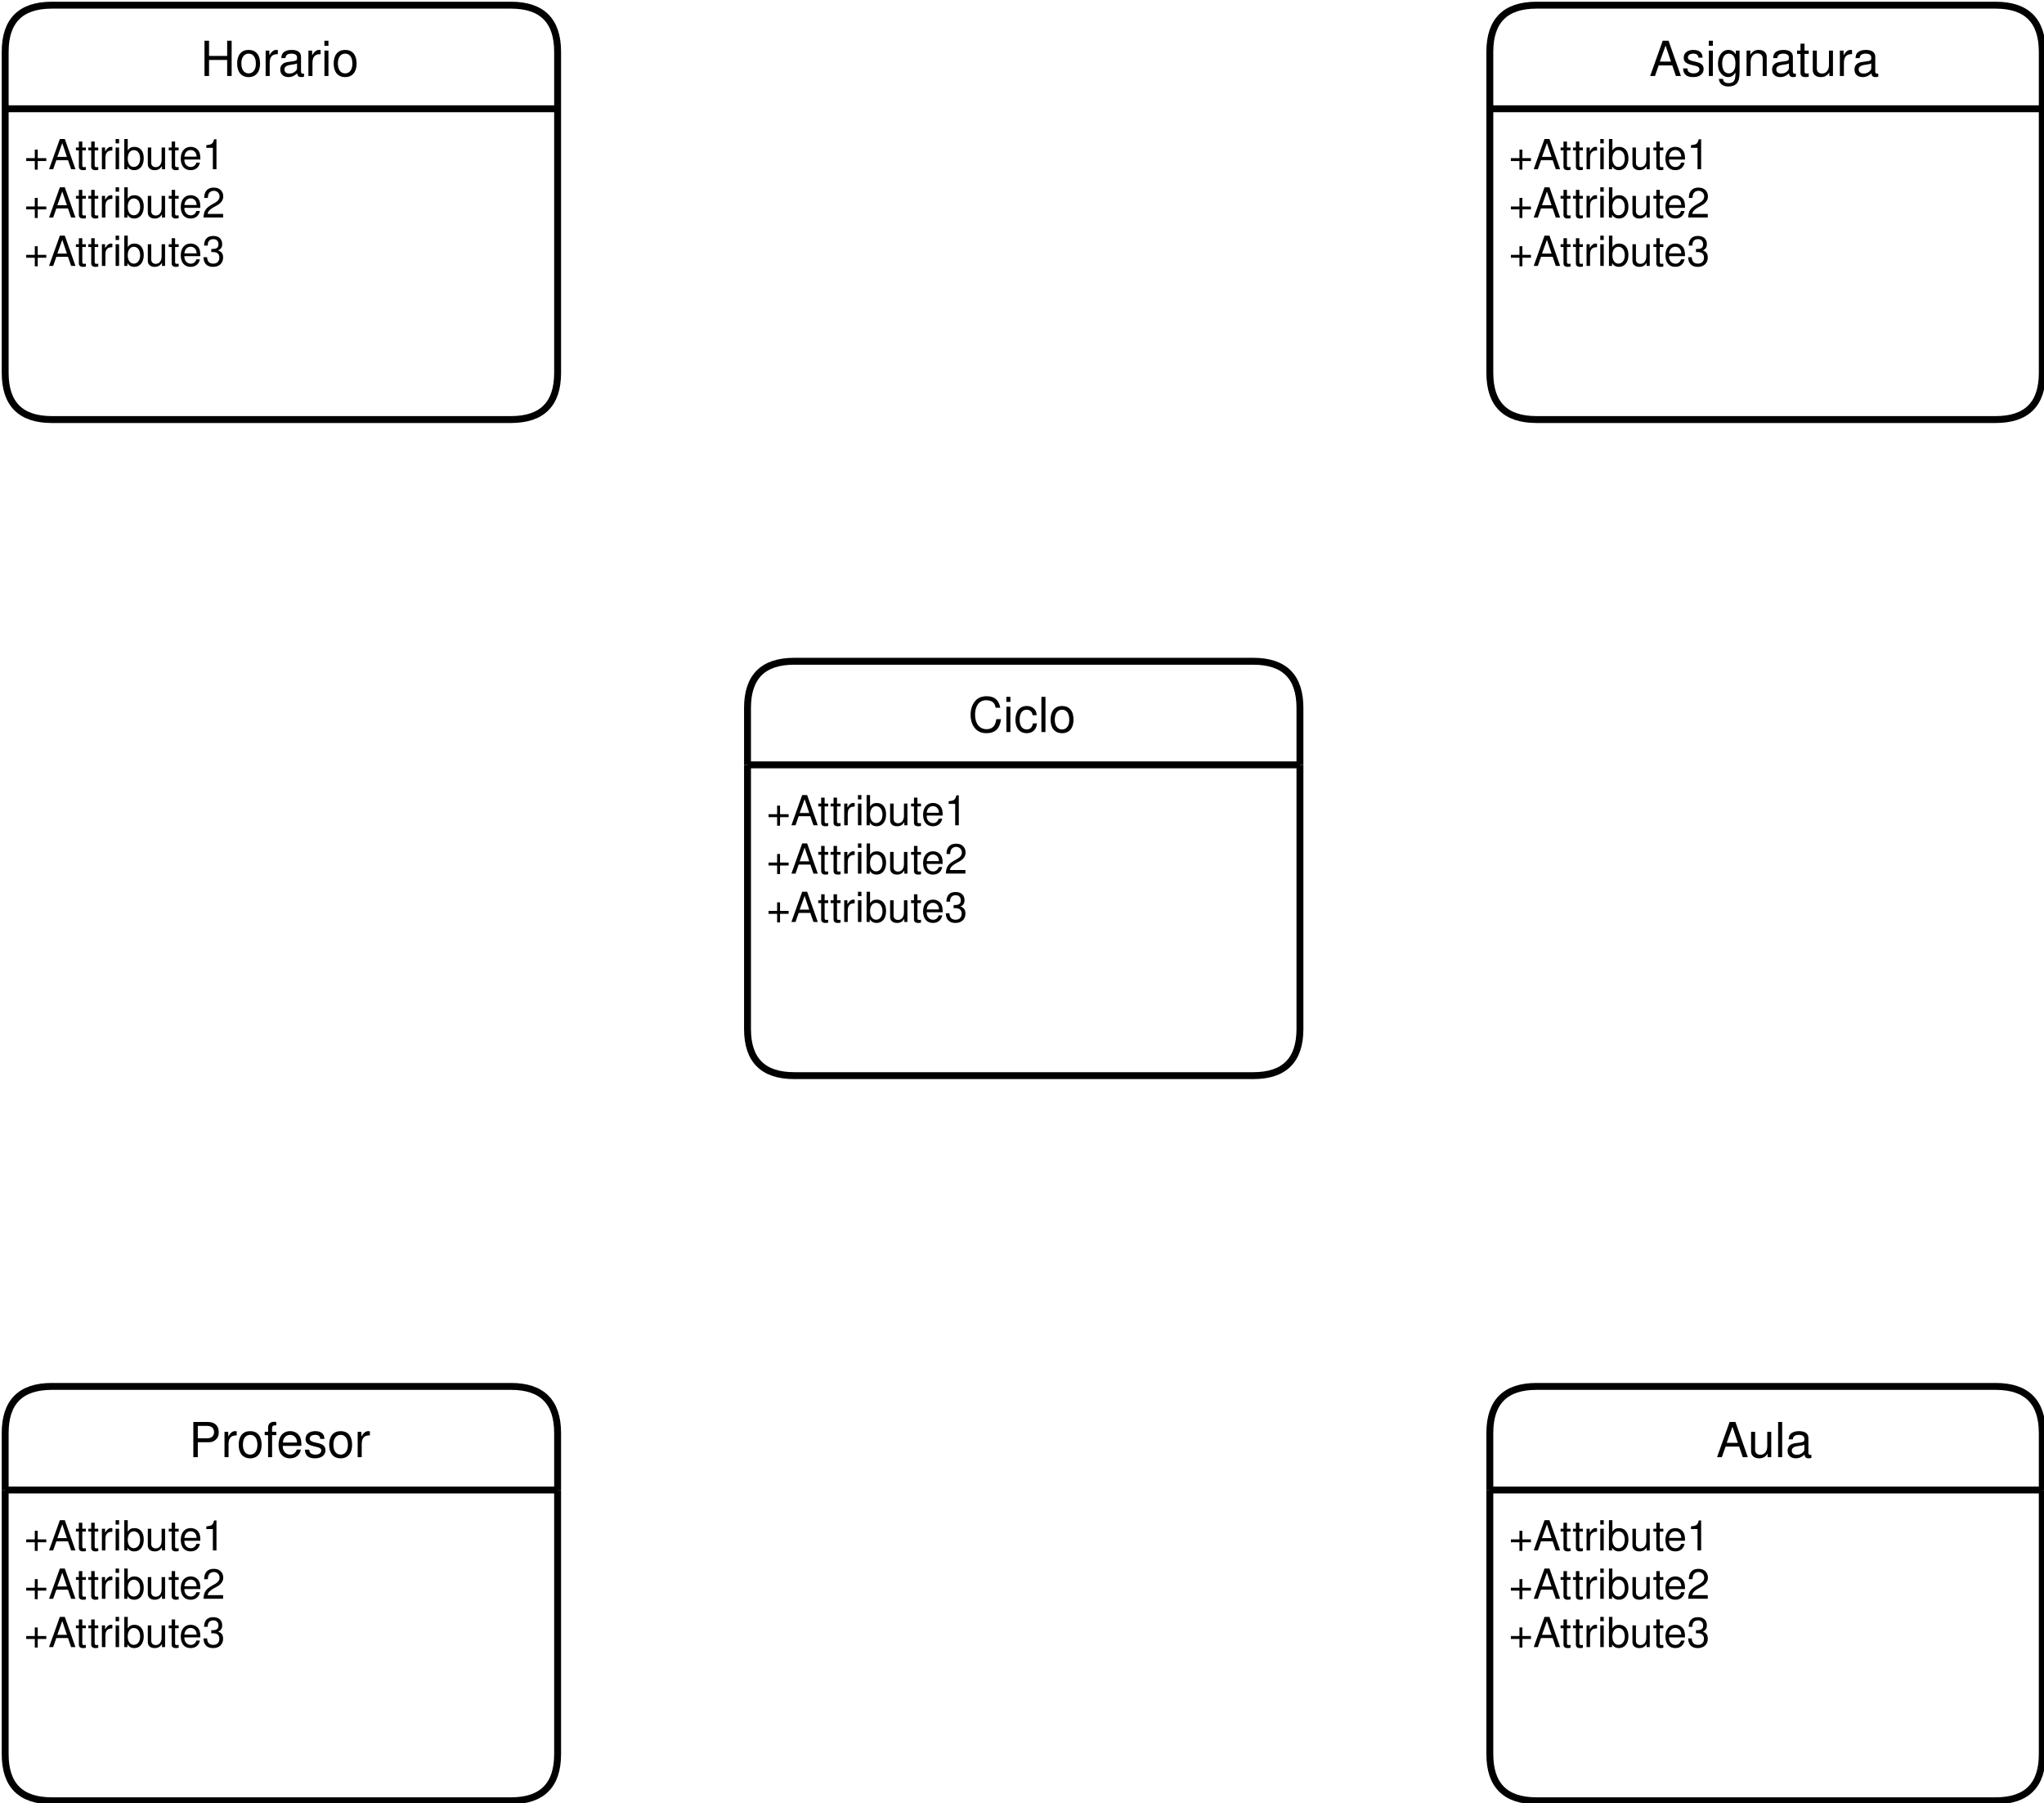
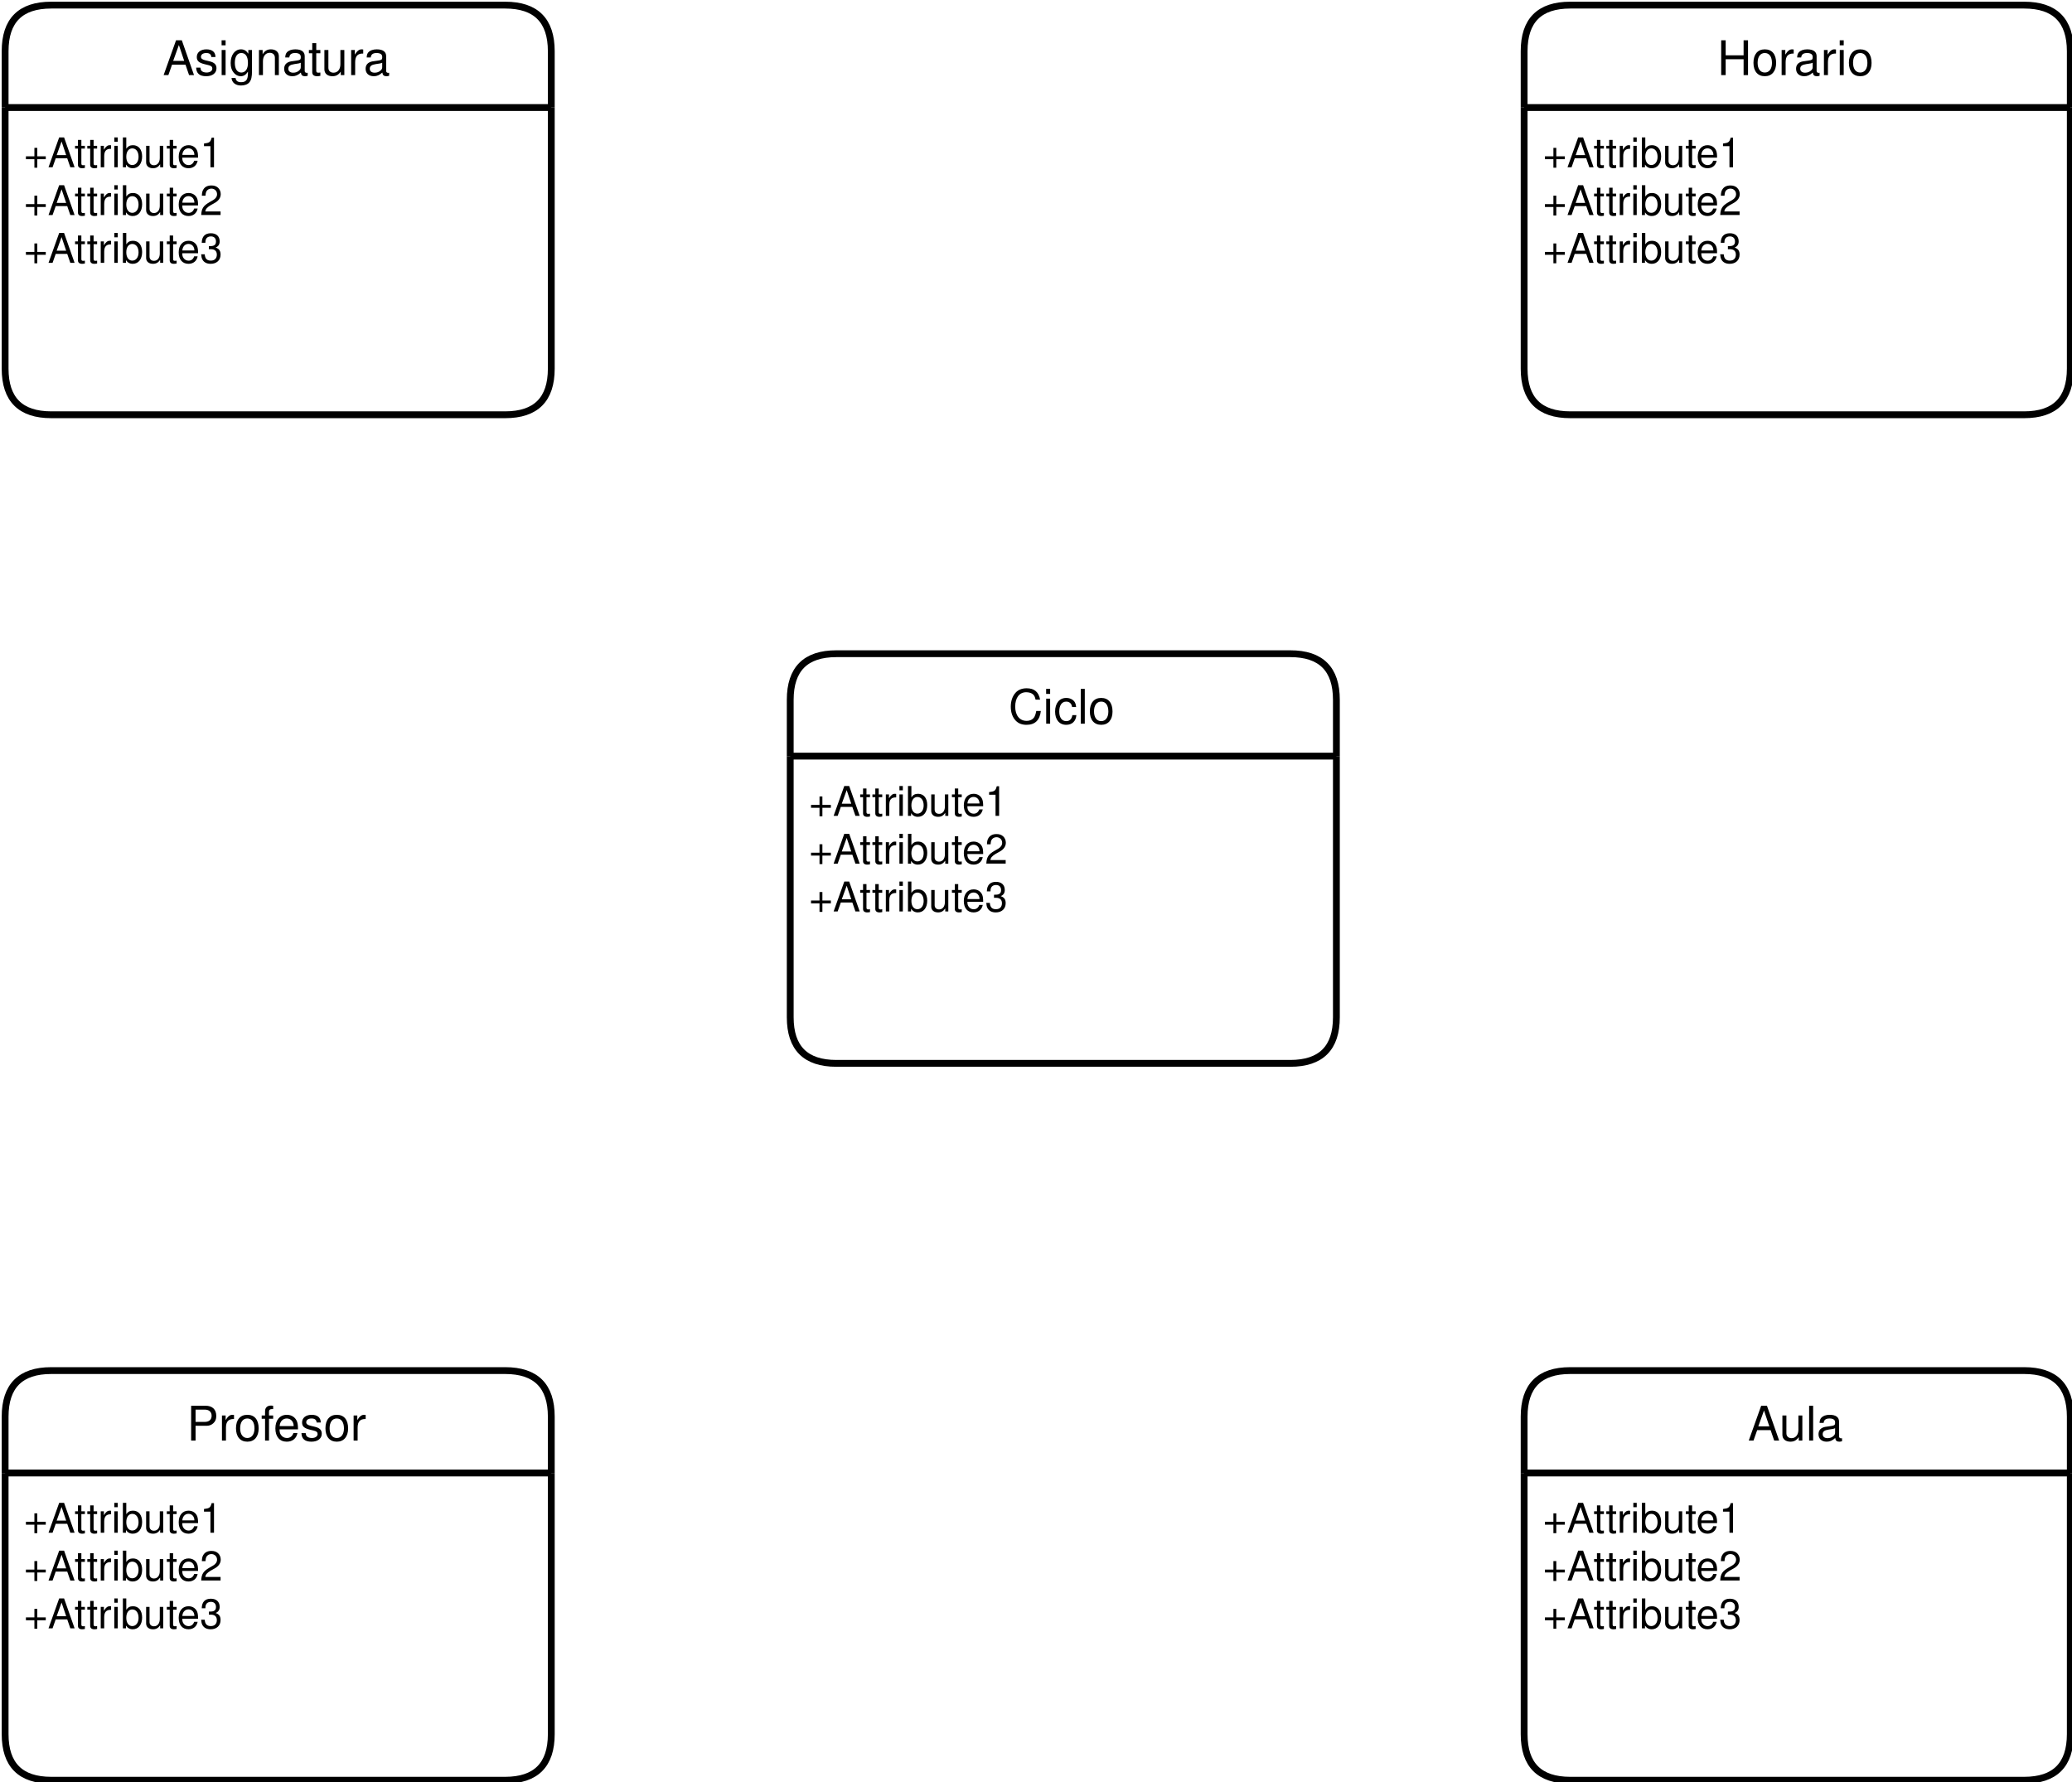
- <svg xmlns="http://www.w3.org/2000/svg" version="1.1" width="592px" height="522px" viewBox="-0.5 -0.5 592 522" content="&lt;mxfile host=&quot;app.diagrams.net&quot; modified=&quot;2022-07-20T10:50:46.675Z&quot; agent=&quot;5.0 (Windows)&quot; etag=&quot;iDAwySov1c2S8c56EAYe&quot; version=&quot;20.1.1&quot; type=&quot;github&quot;&gt;&lt;diagram id=&quot;Ei11v5Lpp1R_tHR_JdpO&quot; name=&quot;Page-1&quot;&gt;7ZhNb6MwEIZ/DceVAIe0Oeajuz1kpUpZaffqggELwyBjGpJfvzYZkxAUKVFbJQdOwe/MYHveeaQIhyzz5pekZfobIiYc340ah6wc3/eCwNU/RtkdlGd/chASySNMOgobvmcoYl1S84hVvUQFIBQv+2IIRcFC1dOolLDtp8Ug+ruWNGEDYRNSMVT/8kileAt7LaO/Mp6kdmfPxUhObTIKVUoj2J5I5MUhSwmgDk95s2TCNM/25VD380K0O5hkhbqmINv8cbMyS5MsI/+a/KPes/QHvuWDihovPK94UlBVS4rHVjvbi2rLc0ELvVqEKRfRmu6gNntXioaZXS1SkHwPhaJChzwt6LBUaC1xexkbU6llo0qoi4hFWBTrONZ4E7vGs7jtSyVknSe+qWeVzn+zDXE7aU0rZY9iTTDRiFZpu59ZUKHvrZ9DXc2kFrAzTCrWXGy51xmpCWCQMyV3OgULAj84lODwe3YWtsdR8qaopadjZBMpjm/SvfvosH5Ak28w3B8Y7viLuVKSv9eK6etMHZ808/b+R92/oJPBjNg2CharzqUlCNAtXRXQDk/MhTiTqpKGvEjWbdVqcua/cdcYwTWXc9xAQWkNpu/dVEhQVJ2stVfW+qv8vAzJ0GQ0lVzp6ey7LCVDhmsx0vvl9Ab3p3cy0nszveSx6Q0Glr5JiFml+zsS/EmCZw8H8HQE+GaAg8cG+Glg6StIKjmM/H4xvw/w9/l55Pdmfp8em9/ZwNIlD8VI76fpJfYbzu5sfT987QlGfm/gd3YvfvXy+HmsjZ18ZCQv/wE=&lt;/diagram&gt;&lt;/mxfile&gt;" resource="https://app.diagrams.net/#HJimxx22%2FC3-UD12-UML%2Fmain%2FUD12-17.svg">
+ <svg xmlns="http://www.w3.org/2000/svg" version="1.1" width="607px" height="522px" viewBox="-0.5 -0.5 607 522" content="&lt;mxfile host=&quot;app.diagrams.net&quot; modified=&quot;2022-07-20T10:51:31.395Z&quot; agent=&quot;5.0 (Windows)&quot; etag=&quot;wvfg7Rra3sl_Xw-KJtfy&quot; version=&quot;20.1.1&quot; type=&quot;github&quot;&gt;&lt;diagram id=&quot;Ei11v5Lpp1R_tHR_JdpO&quot; name=&quot;Page-1&quot;&gt;7VhNb6MwEP01HFcCHNLkmI/u9pCVKmWl3asLDlgYBhnTkPz6tckYQlGkRG2VHDjF82bG9sybJ0c4ZJXVvyQtkt8QMeH4blQ7ZO34vhcErv4xyOGEzPzJCYgljzCoA7b8yBDEvLjiESt7gQpAKF70wRDynIWqh1EpYd8P24Hon1rQmA2AbUjFEP3LI5VgFbYsg78wHif2ZM9FT0ZtMAJlQiPYn0Hk2SErCaBOq6xeMWGaZ/tyyvt5wdteTLJcXZOQbv+4aZEmcZqSf3X2Xh1Z8gN3eaeiwoIXJY9zqipJ8drqYHtR7nkmaK6tZZhwEW3oASpzdqlomFprmYDkR8gVFdrlaUC7pUJqiduL2JpMDRtUQpVHLMKknfZjjjexNt7FbTaVkLac+CaflTr+1TbEbaENLZW9iiXBeCNaJs15xqBC163Xoc5mUgPYGSYVqy+23GuJ1ApgkDElDzoEE2ZIPc6+Z0dh302SN0UsOZ8iG0hxeuN2645gvUCOb+DbH/Dt+MuFUpK/VYrpaqaOT+pFU36H+xdwMhgR20XBdqolaQUCdEfXOTSzs+NCfIDKgoY8jzdN1nrygX5DruGBa1ku8AAFheWXvrVDIUFRdWZrqizzV9F5WSNDjpFUciWn8++ilAwlXIlRvJ8Wb+AHPfUG91fvZFTvzeolj63eYEDpq4QdK3V/RwV/7fP7AAKejgK+WcDBYwv4aUDpC0gqOYz6/eoX+AH+P89GAd8s4KfHFvB8QOmKh2KU76flS7z++9va95OvvcGo3xv0O7+XfrXZfR5rfGcfGcnzfw==&lt;/diagram&gt;&lt;/mxfile&gt;" resource="https://app.diagrams.net/#HJimxx22%2FC3-UD12-UML%2Fmain%2FUD12-17.svg">
  <defs />
  <g>
-     <path d="M 591 31 L 591 14.5 Q 591 1 577.5 1 L 444.5 1 Q 431 1 431 14.5 L 431 31" fill="rgb(255, 255, 255)" stroke="rgb(0, 0, 0)" stroke-width="2" stroke-miterlimit="10" pointer-events="all" />
-     <path d="M 431 31 L 431 107.5 Q 431 121 444.5 121 L 577.5 121 Q 591 121 591 107.5 L 591 31" fill="none" stroke="rgb(0, 0, 0)" stroke-width="2" stroke-miterlimit="10" pointer-events="none" />
-     <path d="M 431 31 L 591 31" fill="none" stroke="rgb(0, 0, 0)" stroke-width="2" stroke-miterlimit="10" pointer-events="none" />
+     <path d="M 161 31 L 161 14.5 Q 161 1 147.5 1 L 14.5 1 Q 1 1 1 14.5 L 1 31" fill="rgb(255, 255, 255)" stroke="rgb(0, 0, 0)" stroke-width="2" stroke-miterlimit="10" pointer-events="all" />
+     <path d="M 1 31 L 1 107.5 Q 1 121 14.5 121 L 147.5 121 Q 161 121 161 107.5 L 161 31" fill="none" stroke="rgb(0, 0, 0)" stroke-width="2" stroke-miterlimit="10" pointer-events="none" />
+     <path d="M 1 31 L 161 31" fill="none" stroke="rgb(0, 0, 0)" stroke-width="2" stroke-miterlimit="10" pointer-events="none" />
    <g fill="rgb(0, 0, 0)" font-family="Helvetica" pointer-events="none" text-anchor="middle" font-size="14px">
-       <text x="510.5" y="21.5">Asignatura</text>
+       <text x="80.5" y="21.5">Asignatura</text>
    </g>
    <g fill="rgb(0, 0, 0)" font-family="Helvetica" pointer-events="none" font-size="12px">
-       <text x="436.5" y="48.5">+Attribute1</text>
-       <text x="436.5" y="62.5">+Attribute2</text>
-       <text x="436.5" y="76.5">+Attribute3</text>
+       <text x="6.5" y="48.5">+Attribute1</text>
+       <text x="6.5" y="62.5">+Attribute2</text>
+       <text x="6.5" y="76.5">+Attribute3</text>
    </g>
-     <path d="M 591 431 L 591 414.5 Q 591 401 577.5 401 L 444.5 401 Q 431 401 431 414.5 L 431 431" fill="rgb(255, 255, 255)" stroke="rgb(0, 0, 0)" stroke-width="2" stroke-miterlimit="10" pointer-events="none" />
-     <path d="M 431 431 L 431 507.5 Q 431 521 444.5 521 L 577.5 521 Q 591 521 591 507.5 L 591 431" fill="none" stroke="rgb(0, 0, 0)" stroke-width="2" stroke-miterlimit="10" pointer-events="none" />
-     <path d="M 431 431 L 591 431" fill="none" stroke="rgb(0, 0, 0)" stroke-width="2" stroke-miterlimit="10" pointer-events="none" />
+     <path d="M 606 431 L 606 414.5 Q 606 401 592.5 401 L 459.5 401 Q 446 401 446 414.5 L 446 431" fill="rgb(255, 255, 255)" stroke="rgb(0, 0, 0)" stroke-width="2" stroke-miterlimit="10" pointer-events="none" />
+     <path d="M 446 431 L 446 507.5 Q 446 521 459.5 521 L 592.5 521 Q 606 521 606 507.5 L 606 431" fill="none" stroke="rgb(0, 0, 0)" stroke-width="2" stroke-miterlimit="10" pointer-events="none" />
+     <path d="M 446 431 L 606 431" fill="none" stroke="rgb(0, 0, 0)" stroke-width="2" stroke-miterlimit="10" pointer-events="none" />
    <g fill="rgb(0, 0, 0)" font-family="Helvetica" pointer-events="none" text-anchor="middle" font-size="14px">
-       <text x="510.5" y="421.5">Aula</text>
+       <text x="525.5" y="421.5">Aula</text>
    </g>
    <g fill="rgb(0, 0, 0)" font-family="Helvetica" pointer-events="none" font-size="12px">
-       <text x="436.5" y="448.5">+Attribute1</text>
-       <text x="436.5" y="462.5">+Attribute2</text>
-       <text x="436.5" y="476.5">+Attribute3</text>
+       <text x="451.5" y="448.5">+Attribute1</text>
+       <text x="451.5" y="462.5">+Attribute2</text>
+       <text x="451.5" y="476.5">+Attribute3</text>
    </g>
    <path d="M 161 431 L 161 414.5 Q 161 401 147.5 401 L 14.5 401 Q 1 401 1 414.5 L 1 431" fill="rgb(255, 255, 255)" stroke="rgb(0, 0, 0)" stroke-width="2" stroke-miterlimit="10" pointer-events="none" />
    <path d="M 1 431 L 1 507.5 Q 1 521 14.5 521 L 147.5 521 Q 161 521 161 507.5 L 161 431" fill="none" stroke="rgb(0, 0, 0)" stroke-width="2" stroke-miterlimit="10" pointer-events="none" />
    <path d="M 1 431 L 161 431" fill="none" stroke="rgb(0, 0, 0)" stroke-width="2" stroke-miterlimit="10" pointer-events="none" />
    <g fill="rgb(0, 0, 0)" font-family="Helvetica" pointer-events="none" text-anchor="middle" font-size="14px">
      <text x="80.5" y="421.5">Profesor</text>
    </g>
    <g fill="rgb(0, 0, 0)" font-family="Helvetica" pointer-events="none" font-size="12px">
      <text x="6.5" y="448.5">+Attribute1</text>
      <text x="6.5" y="462.5">+Attribute2</text>
      <text x="6.5" y="476.5">+Attribute3</text>
    </g>
-     <path d="M 161 31 L 161 14.5 Q 161 1 147.5 1 L 14.5 1 Q 1 1 1 14.5 L 1 31" fill="rgb(255, 255, 255)" stroke="rgb(0, 0, 0)" stroke-width="2" stroke-miterlimit="10" pointer-events="none" />
-     <path d="M 1 31 L 1 107.5 Q 1 121 14.5 121 L 147.5 121 Q 161 121 161 107.5 L 161 31" fill="none" stroke="rgb(0, 0, 0)" stroke-width="2" stroke-miterlimit="10" pointer-events="none" />
-     <path d="M 1 31 L 161 31" fill="none" stroke="rgb(0, 0, 0)" stroke-width="2" stroke-miterlimit="10" pointer-events="none" />
+     <path d="M 606 31 L 606 14.5 Q 606 1 592.5 1 L 459.5 1 Q 446 1 446 14.5 L 446 31" fill="rgb(255, 255, 255)" stroke="rgb(0, 0, 0)" stroke-width="2" stroke-miterlimit="10" pointer-events="none" />
+     <path d="M 446 31 L 446 107.5 Q 446 121 459.5 121 L 592.5 121 Q 606 121 606 107.5 L 606 31" fill="none" stroke="rgb(0, 0, 0)" stroke-width="2" stroke-miterlimit="10" pointer-events="none" />
+     <path d="M 446 31 L 606 31" fill="none" stroke="rgb(0, 0, 0)" stroke-width="2" stroke-miterlimit="10" pointer-events="none" />
    <g fill="rgb(0, 0, 0)" font-family="Helvetica" pointer-events="none" text-anchor="middle" font-size="14px">
-       <text x="80.5" y="21.5">Horario</text>
+       <text x="525.5" y="21.5">Horario</text>
    </g>
    <g fill="rgb(0, 0, 0)" font-family="Helvetica" pointer-events="none" font-size="12px">
-       <text x="6.5" y="48.5">+Attribute1</text>
-       <text x="6.5" y="62.5">+Attribute2</text>
-       <text x="6.5" y="76.5">+Attribute3</text>
+       <text x="451.5" y="48.5">+Attribute1</text>
+       <text x="451.5" y="62.5">+Attribute2</text>
+       <text x="451.5" y="76.5">+Attribute3</text>
    </g>
-     <path d="M 376 221 L 376 204.5 Q 376 191 362.5 191 L 229.5 191 Q 216 191 216 204.5 L 216 221" fill="rgb(255, 255, 255)" stroke="rgb(0, 0, 0)" stroke-width="2" stroke-miterlimit="10" pointer-events="none" />
-     <path d="M 216 221 L 216 297.5 Q 216 311 229.5 311 L 362.5 311 Q 376 311 376 297.5 L 376 221" fill="none" stroke="rgb(0, 0, 0)" stroke-width="2" stroke-miterlimit="10" pointer-events="none" />
-     <path d="M 216 221 L 376 221" fill="none" stroke="rgb(0, 0, 0)" stroke-width="2" stroke-miterlimit="10" pointer-events="none" />
+     <path d="M 391 221 L 391 204.5 Q 391 191 377.5 191 L 244.5 191 Q 231 191 231 204.5 L 231 221" fill="rgb(255, 255, 255)" stroke="rgb(0, 0, 0)" stroke-width="2" stroke-miterlimit="10" pointer-events="none" />
+     <path d="M 231 221 L 231 297.5 Q 231 311 244.5 311 L 377.5 311 Q 391 311 391 297.5 L 391 221" fill="none" stroke="rgb(0, 0, 0)" stroke-width="2" stroke-miterlimit="10" pointer-events="none" />
+     <path d="M 231 221 L 391 221" fill="none" stroke="rgb(0, 0, 0)" stroke-width="2" stroke-miterlimit="10" pointer-events="none" />
    <g fill="rgb(0, 0, 0)" font-family="Helvetica" pointer-events="none" text-anchor="middle" font-size="14px">
-       <text x="295.5" y="211.5">Ciclo</text>
+       <text x="310.5" y="211.5">Ciclo</text>
    </g>
    <g fill="rgb(0, 0, 0)" font-family="Helvetica" pointer-events="none" font-size="12px">
-       <text x="221.5" y="238.5">+Attribute1</text>
-       <text x="221.5" y="252.5">+Attribute2</text>
-       <text x="221.5" y="266.5">+Attribute3</text>
+       <text x="236.5" y="238.5">+Attribute1</text>
+       <text x="236.5" y="252.5">+Attribute2</text>
+       <text x="236.5" y="266.5">+Attribute3</text>
    </g>
  </g>
</svg>
